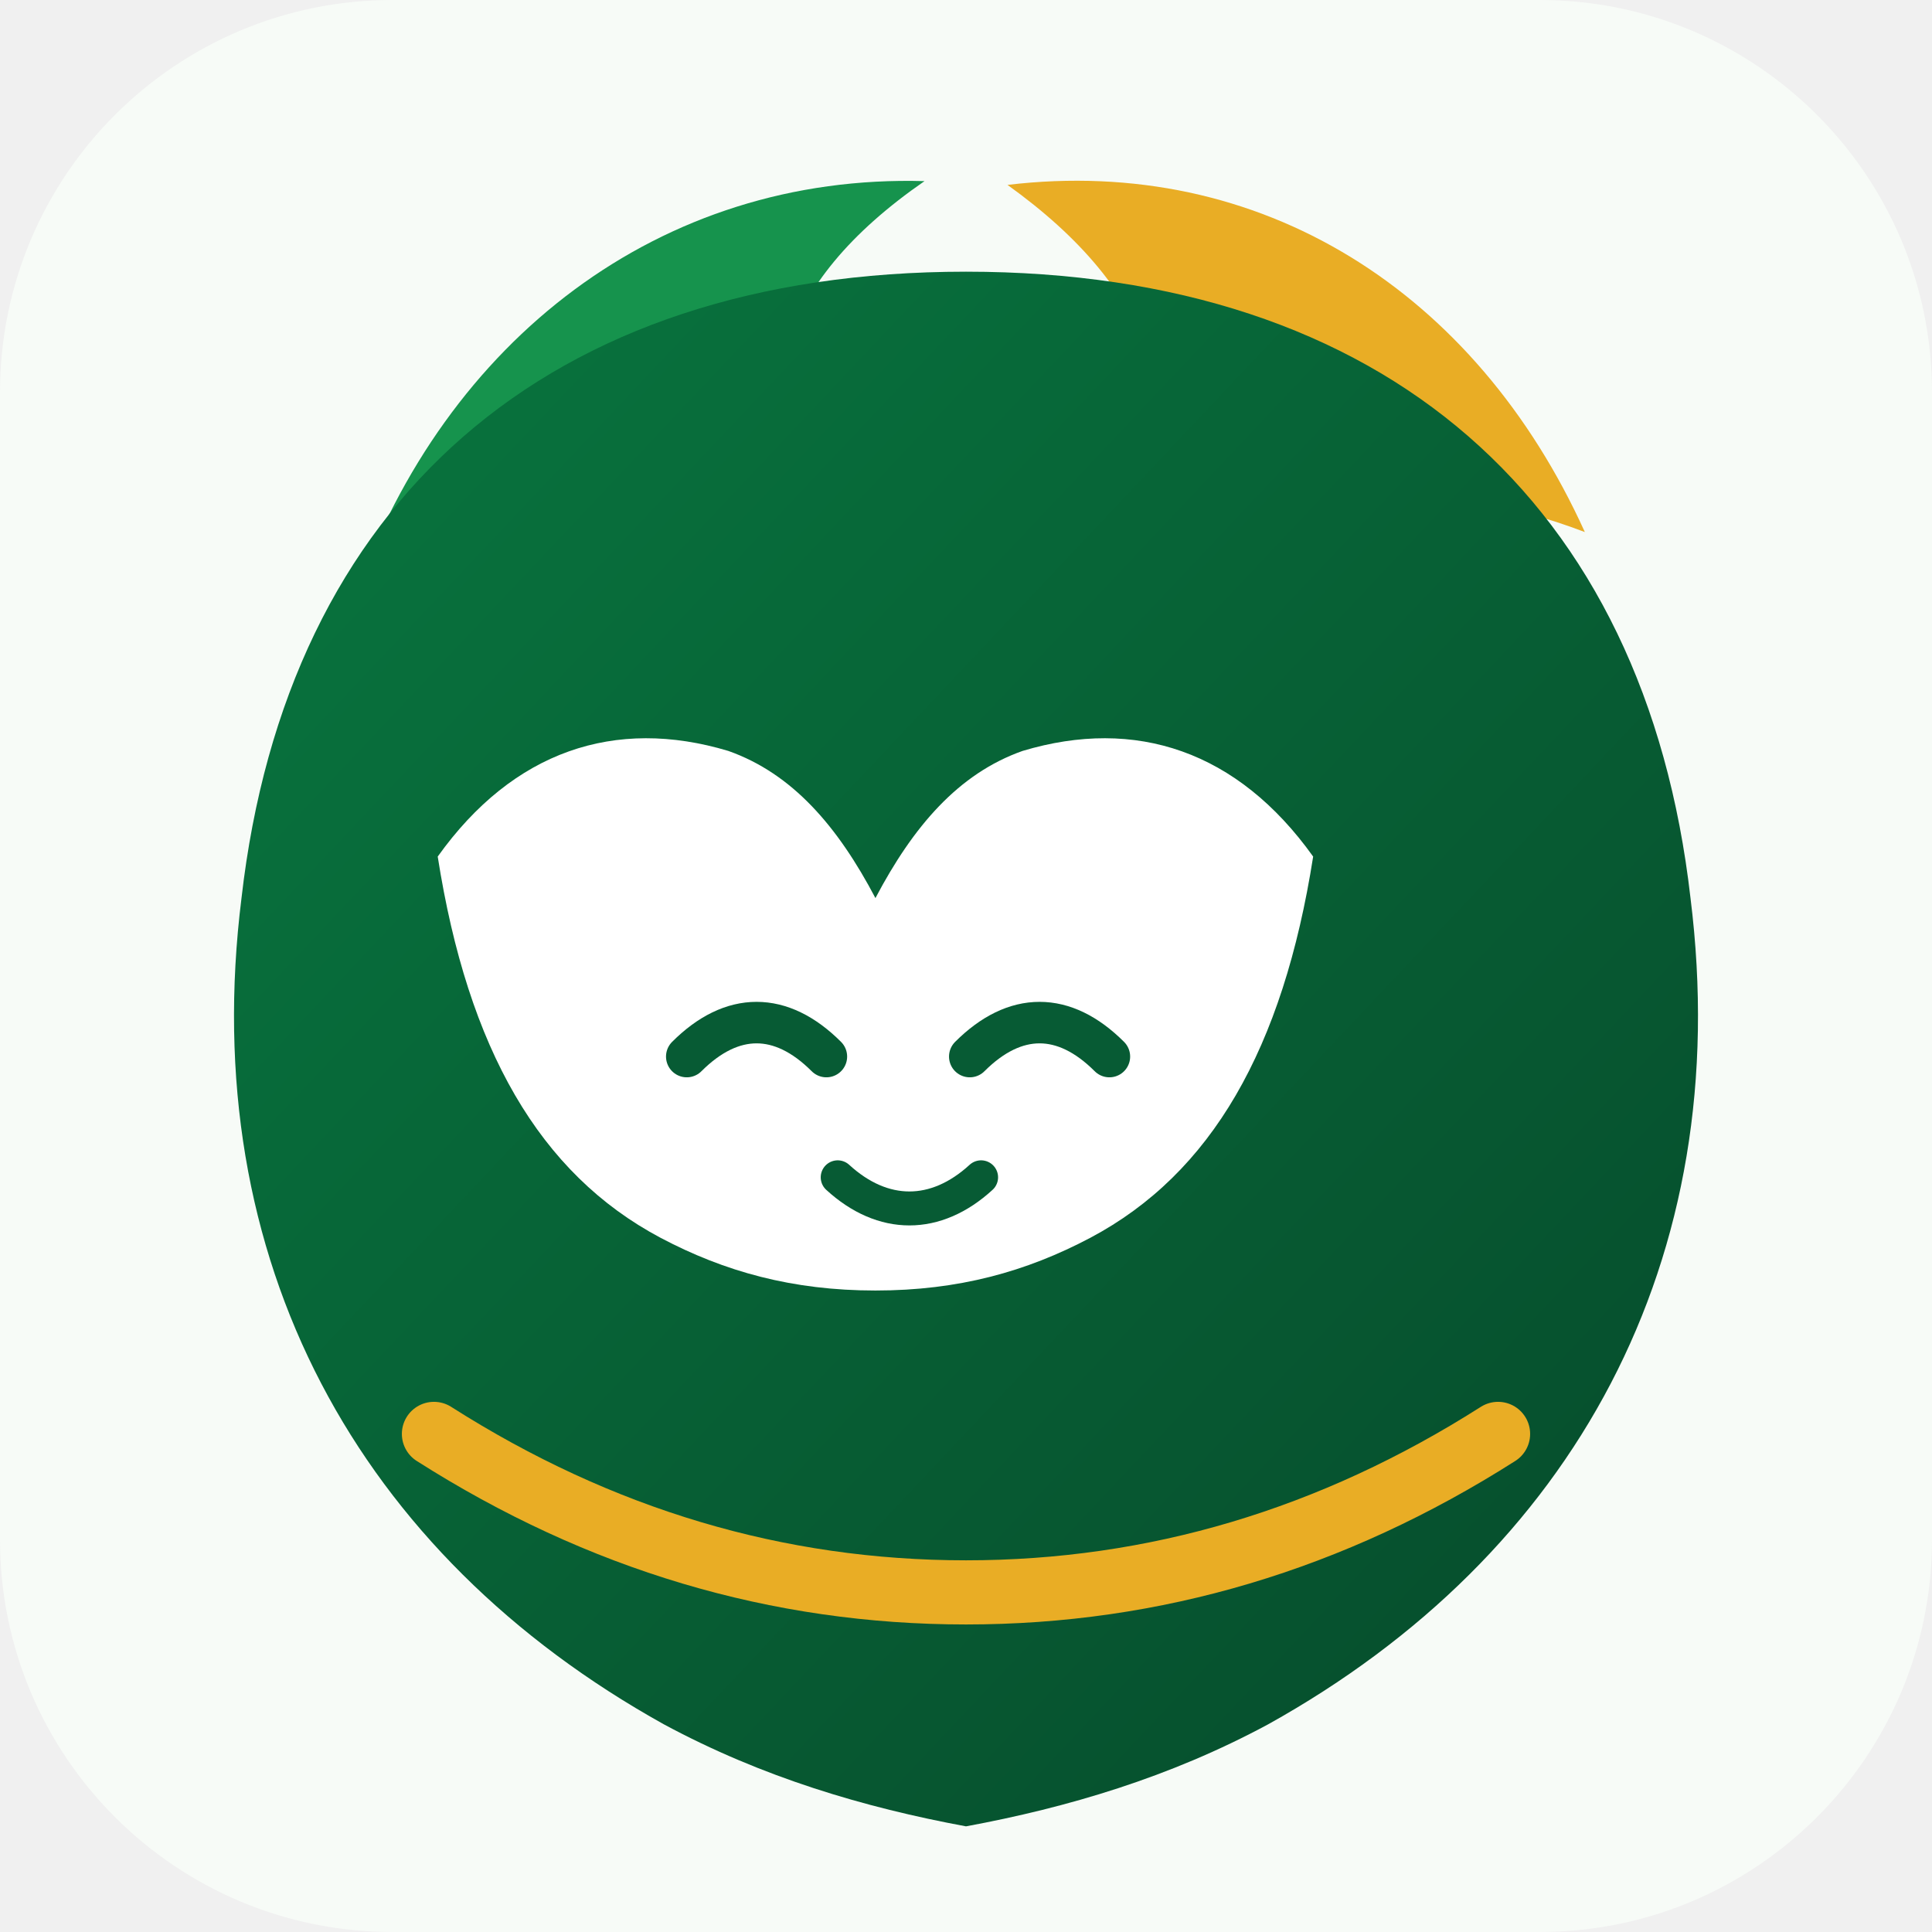
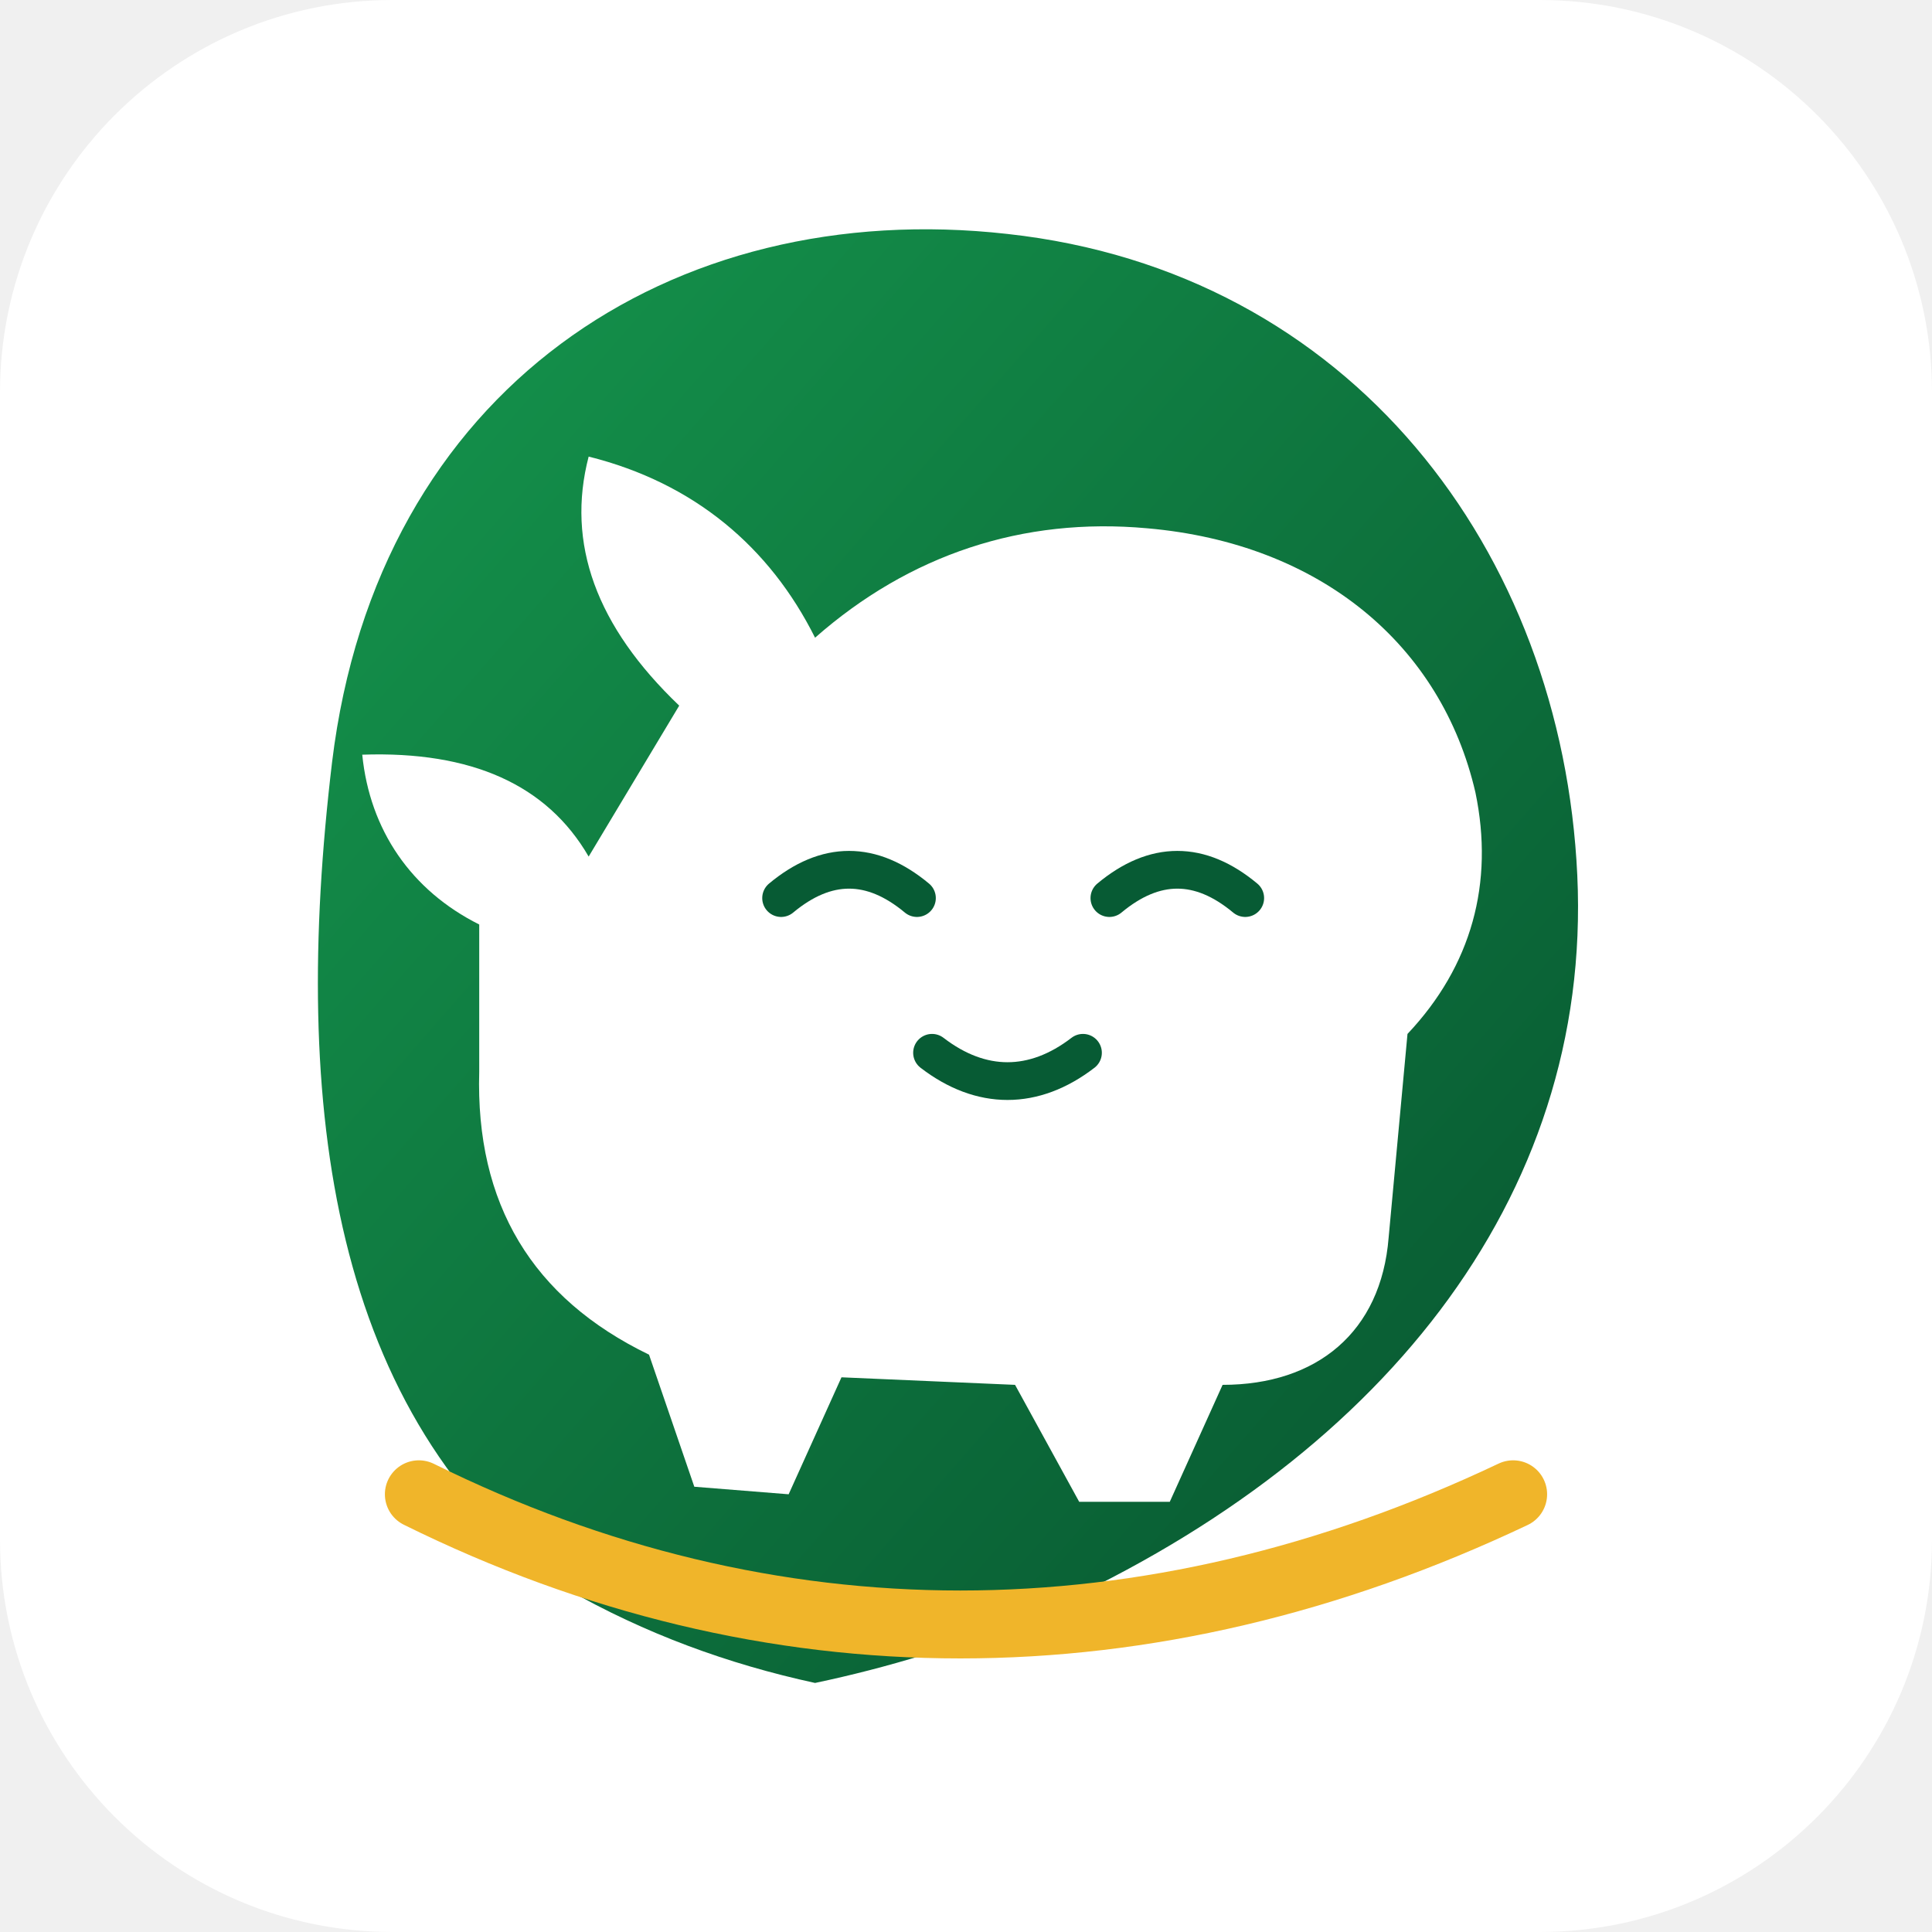
<svg xmlns="http://www.w3.org/2000/svg" viewBox="0 0 512 512">
  <defs>
    <linearGradient id="g" x1="0" y1="0" x2="1" y2="1">
-       <stop stop-color="#08763f" />
-       <stop offset="1" stop-color="#064a2b" />
+       <stop stop-color="#15964d" />
+       <stop offset="1" stop-color="#07532f" />
    </linearGradient>
  </defs>
-   <rect width="512" height="512" rx="104" fill="#f7fbf7" />
-   <path d="M245 48c-70-2-127 42-151 110 44-22 82-24 123-9-22-42-11-74 28-101Z" fill="#16934d" />
-   <path d="M267 49c67-8 124 28 153 92-42-16-82-12-119 10 16-42 5-74-34-102Z" fill="#e9ad25" />
-   <path d="M64 238c12-105 81-166 192-166s180 61 192 166c12 96-31 174-112 219-26 14-53 22-80 27-27-5-54-13-80-27C95 412 52 334 64 238Z" fill="url(#g)" />
-   <path d="M116 227c20-28 47-37 77-28 17 6 29 20 39 39 10-19 22-33 39-39 30-9 57 0 77 28-8 51-27 84-59 101-17 9-35 14-57 14s-40-5-57-14c-32-17-51-50-59-101Z" fill="#fff" />
-   <path d="M182 280c12-12 25-12 37 0m38 0c12-12 25-12 37 0" fill="none" stroke="#075b34" stroke-width="11" stroke-linecap="round" />
-   <path d="M222 312c12 11 26 11 38 0" fill="none" stroke="#075b34" stroke-width="9" stroke-linecap="round" />
-   <path d="M115 380c44 28 91 42 141 42s97-14 141-42" fill="none" stroke="#e9ad25" stroke-width="17" stroke-linecap="round" />
+   <rect width="512" height="512" rx="104" fill="#fff" />
+   <path d="M88 202C100 103 178 52 267 62c91 10 147 84 151 170 4 86-53 156-144 196-19 8-39 14-58 18-23-5-45-13-66-25C88 375 77 294 88 202Z" fill="url(#g)" />
+   <path d="M180 187c-22-21-30-43-24-66 28 7 48 24 60 48 25-22 55-32 88-29 46 4 78 31 87 70 5 24-1 46-18 64l-5 54c-2 25-19 39-44 39l-14 31-24 0-17-31-46-2-14 31-25-2-12-35c-31-15-46-40-45-75l0-39c-18-9-29-25-31-45 29-1 49 8 60 27Z" fill="#fff" />
+   <path d="M207 238c12-10 24-10 36 0m51 0c12-10 24-10 36 0m-83 41c13 10 27 10 40 0" fill="none" stroke="#075b34" stroke-width="10" stroke-linecap="round" />
+   <path d="M111 396c93 46 193 46 290 0" fill="none" stroke="#f0b52a" stroke-width="18" stroke-linecap="round" />
</svg>
